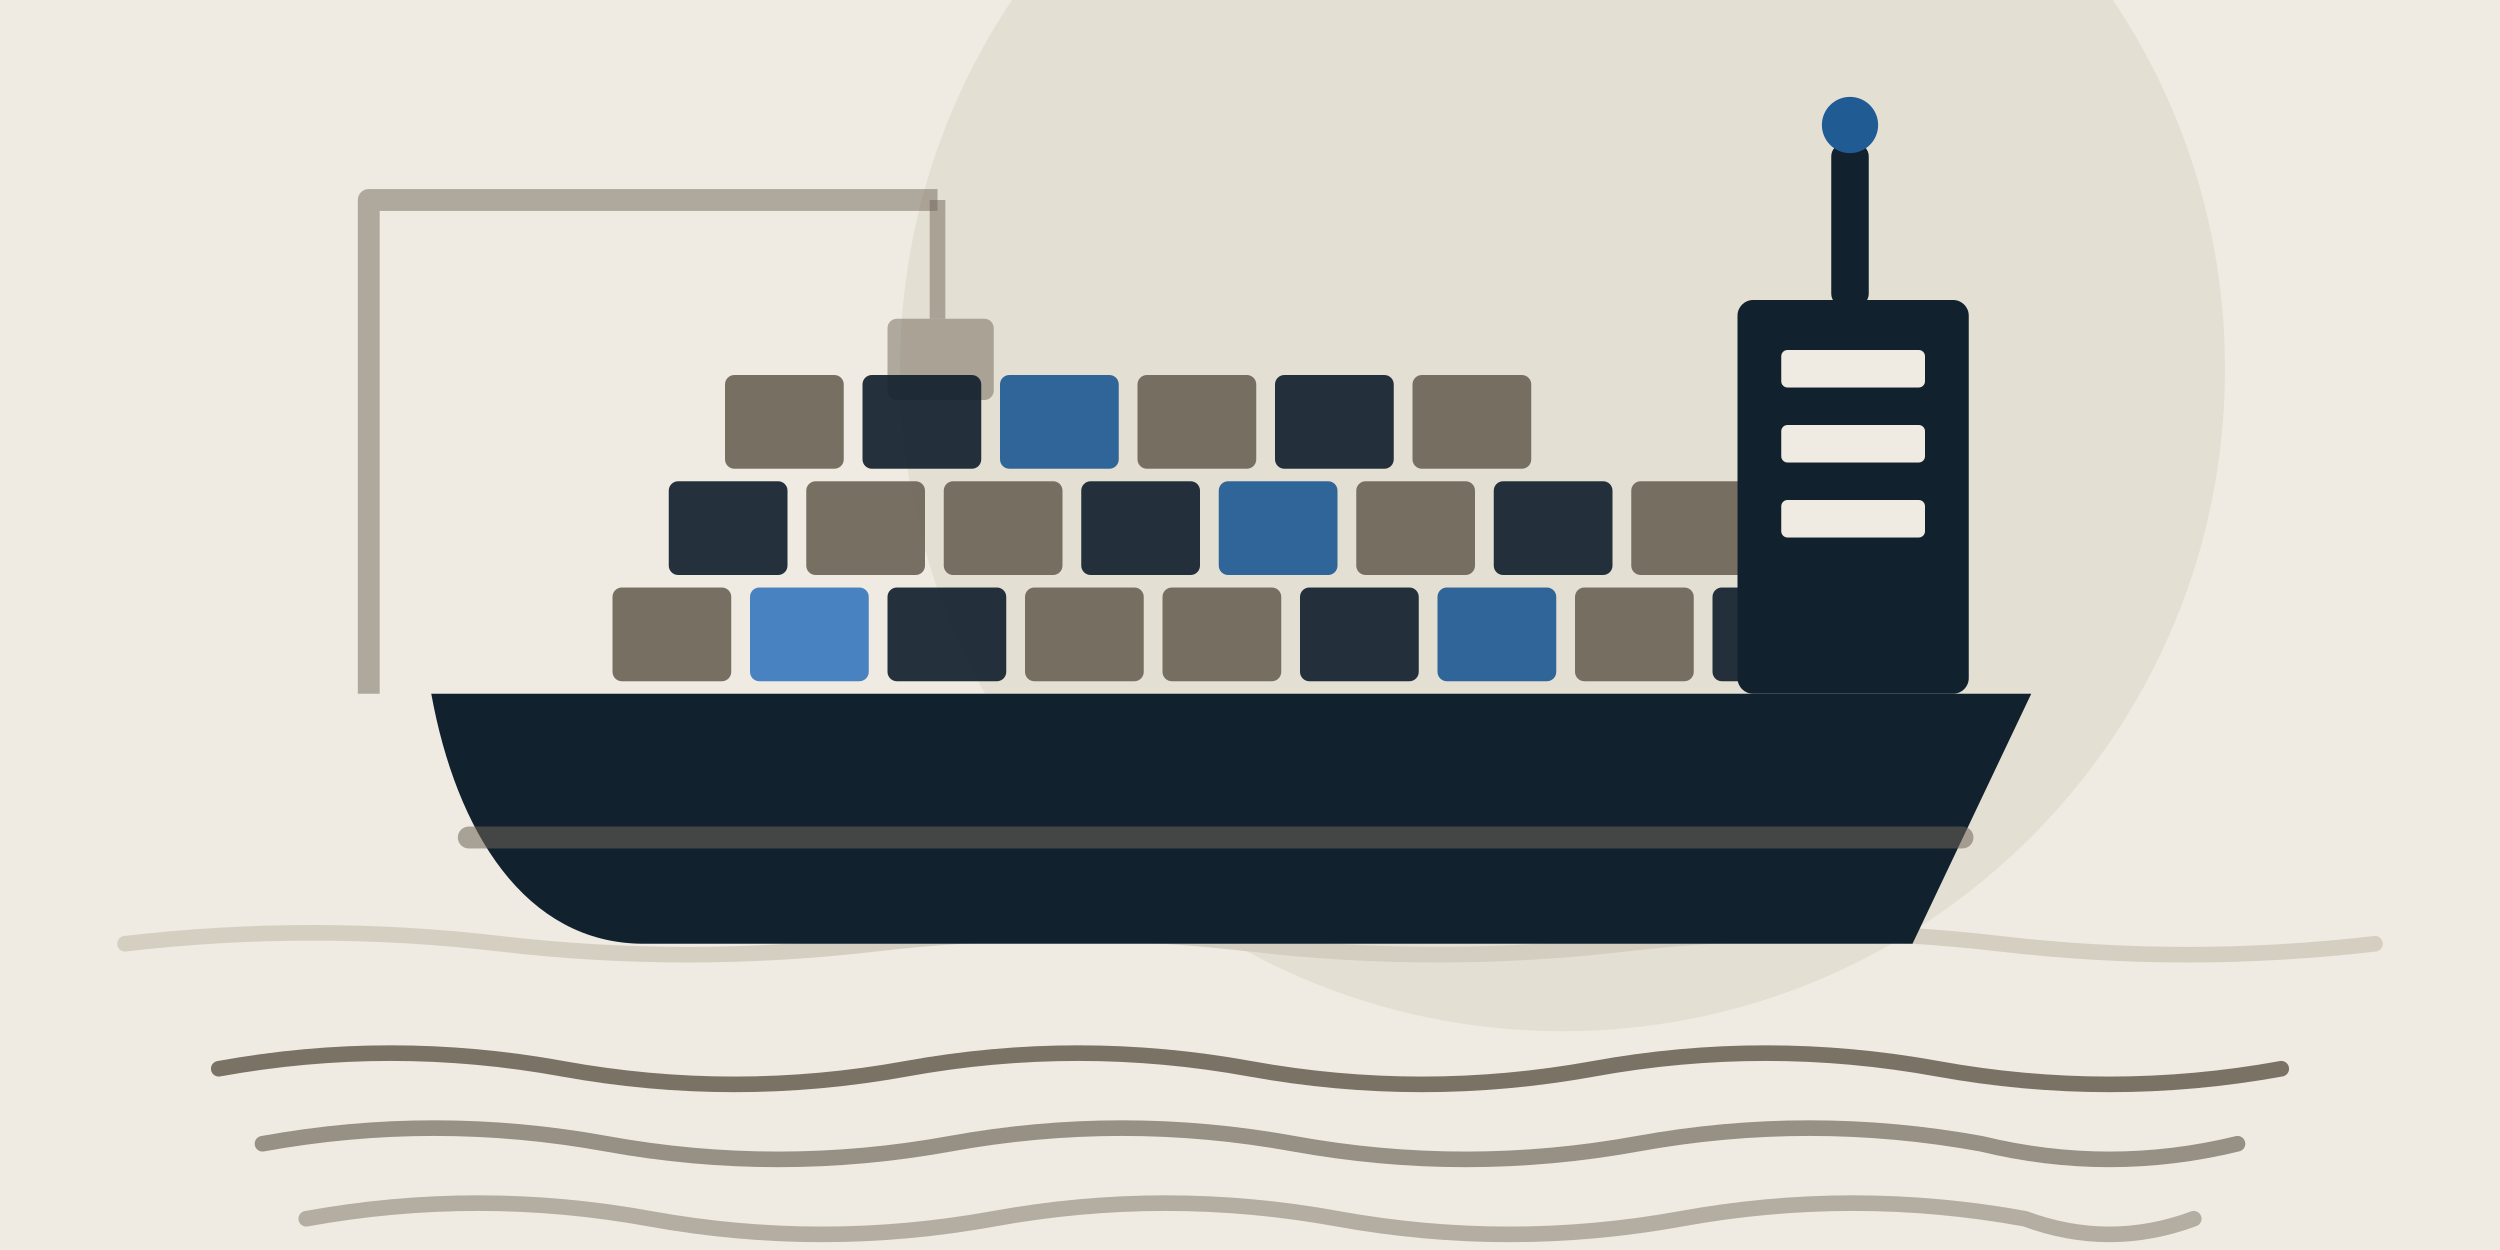
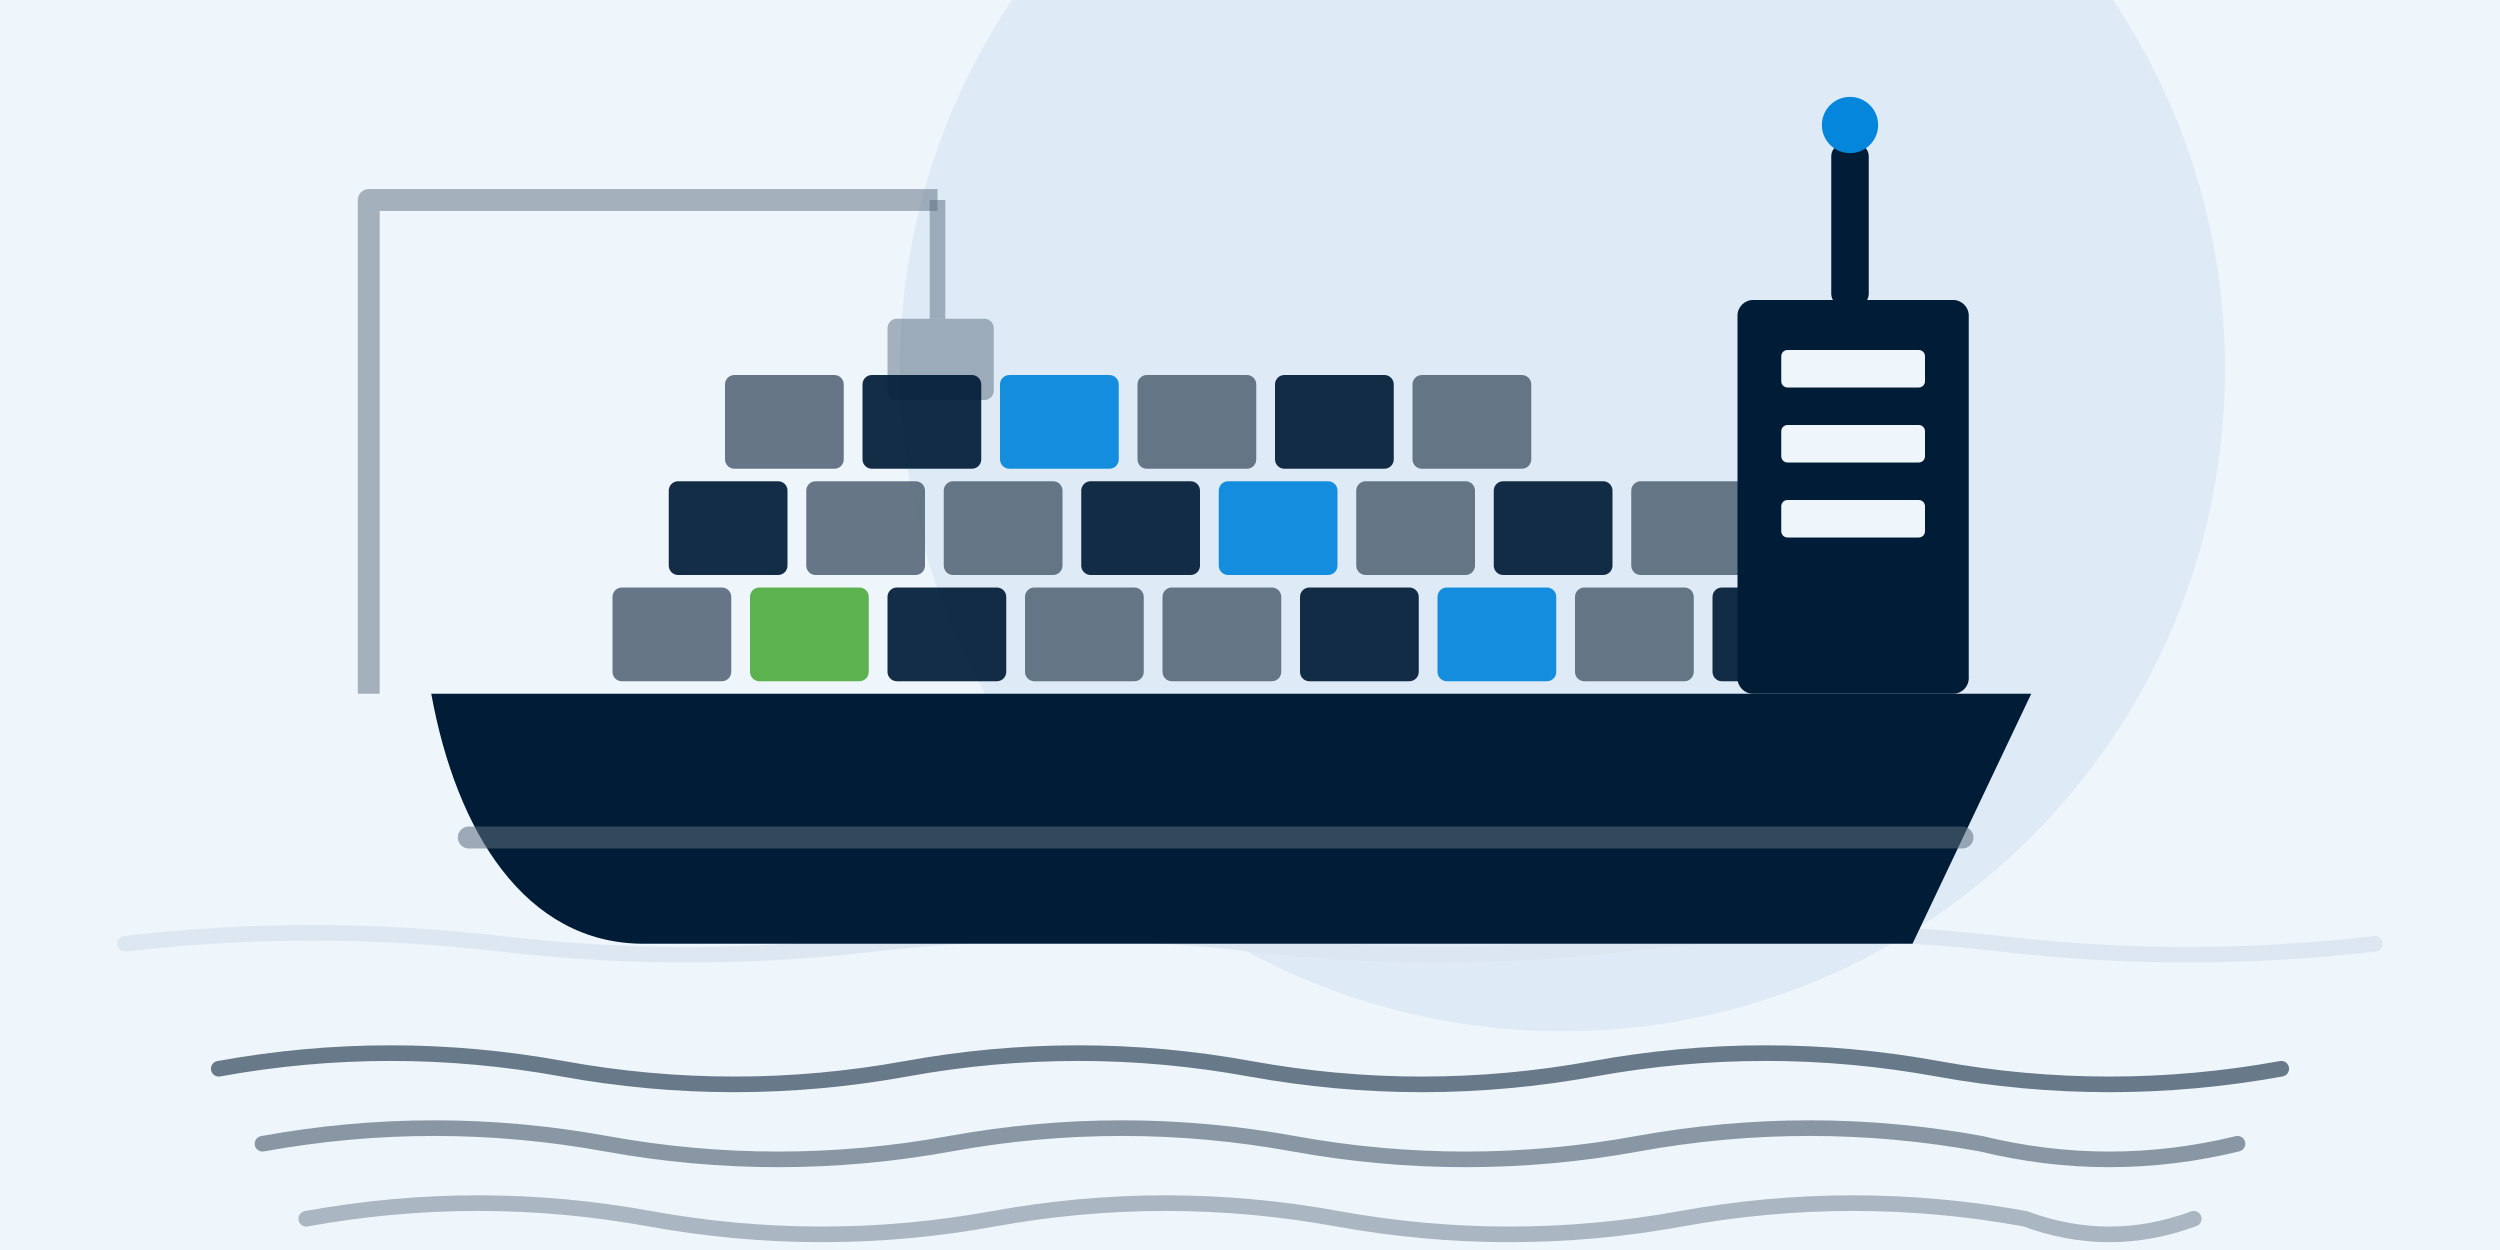
- <svg xmlns="http://www.w3.org/2000/svg" viewBox="0 150 800 400" width="800" height="400" style="background:#EFEBE2" role="img" aria-label="Buque portacontenedores">
+ <svg xmlns="http://www.w3.org/2000/svg" viewBox="0 150 800 400" width="800" height="400" style="background:#EEF5FB" role="img" aria-label="Buque portacontenedores">
  <style>
@keyframes mece{0%,100%{transform:rotate(-.7deg) translateY(0)}
  50%{transform:rotate(.7deg) translateY(-7px)}}
@keyframes corre{0%{transform:translateX(0)}100%{transform:translateX(-118px)}}
@keyframes faro{0%,42%{opacity:1}52%,92%{opacity:.25}100%{opacity:1}}
#barco{animation:mece 5.4s ease-in-out infinite;transform-origin:400px 430px}
.ola{animation:corre 7s linear infinite}
#luz{animation:faro 2.2s ease-in-out infinite}
@media (prefers-reduced-motion:reduce){*{animation:none!important}}</style>
-   <rect width="800" height="600" fill="#EFEBE2" />
-   <circle cx="500" cy="268" r="212" fill="#E4DFD3" />
-   <path class="ola" d="M40 452 Q100 445 160 452 Q220 459 280 452 Q340 445 400 452 Q460 459 520 452 Q580 445 640 452 Q700 459 760 452" fill="none" stroke="#D3CCBE" stroke-width="5" stroke-linecap="round" opacity="0.90" />
-   <path d="M118 372 V214 H300" fill="none" stroke="#6E6558" stroke-width="7" stroke-linejoin="round" opacity=".5" />
-   <path d="M300 214 V252" stroke="#6E6558" stroke-width="5" opacity=".5" />
-   <rect x="284" y="252" width="34" height="26" rx="3" fill="#6E6558" opacity=".5" />
+   <rect width="800" height="600" fill="#EEF5FB" />
+   <circle cx="500" cy="268" r="212" fill="#DEEAF5" />
+   <path class="ola" d="M40 452 Q100 445 160 452 Q220 459 280 452 Q340 445 400 452 Q460 459 520 452 Q580 445 640 452 Q700 459 760 452" fill="none" stroke="#DCE6F0" stroke-width="5" stroke-linecap="round" opacity="0.90" />
+   <path d="M118 372 V214 H300" fill="none" stroke="#5A6B7D" stroke-width="7" stroke-linejoin="round" opacity=".5" />
+   <path d="M300 214 V252" stroke="#5A6B7D" stroke-width="5" opacity=".5" />
+   <rect x="284" y="252" width="34" height="26" rx="3" fill="#5A6B7D" opacity=".5" />
  <g id="barco">
-     <path d="M138 372 H650 L612 452 H206 C168 452 146 416 138 372 Z" fill="#12212E" />
-     <path d="M150 418 H628" stroke="#6E6558" stroke-width="7" stroke-linecap="round" opacity=".55" />
-     <rect x="196" y="338" width="38" height="30" rx="3" fill="#6E6558" opacity=".92" />
-     <rect x="240" y="338" width="38" height="30" rx="3" fill="#3A79BE" opacity=".92" />
-     <rect x="284" y="338" width="38" height="30" rx="3" fill="#12212E" opacity=".92" />
-     <rect x="328" y="338" width="38" height="30" rx="3" fill="#6E6558" opacity=".92" />
-     <rect x="372" y="338" width="38" height="30" rx="3" fill="#6E6558" opacity=".92" />
-     <rect x="416" y="338" width="38" height="30" rx="3" fill="#12212E" opacity=".92" />
-     <rect x="460" y="338" width="38" height="30" rx="3" fill="#215B94" opacity=".92" />
-     <rect x="504" y="338" width="38" height="30" rx="3" fill="#6E6558" opacity=".92" />
-     <rect x="548" y="338" width="38" height="30" rx="3" fill="#12212E" opacity=".92" />
-     <rect x="214" y="304" width="38" height="30" rx="3" fill="#12212E" opacity=".92" />
-     <rect x="258" y="304" width="38" height="30" rx="3" fill="#6E6558" opacity=".92" />
-     <rect x="302" y="304" width="38" height="30" rx="3" fill="#6E6558" opacity=".92" />
-     <rect x="346" y="304" width="38" height="30" rx="3" fill="#12212E" opacity=".92" />
-     <rect x="390" y="304" width="38" height="30" rx="3" fill="#215B94" opacity=".92" />
-     <rect x="434" y="304" width="38" height="30" rx="3" fill="#6E6558" opacity=".92" />
-     <rect x="478" y="304" width="38" height="30" rx="3" fill="#12212E" opacity=".92" />
-     <rect x="522" y="304" width="38" height="30" rx="3" fill="#6E6558" opacity=".92" />
-     <rect x="232" y="270" width="38" height="30" rx="3" fill="#6E6558" opacity=".92" />
-     <rect x="276" y="270" width="38" height="30" rx="3" fill="#12212E" opacity=".92" />
-     <rect x="320" y="270" width="38" height="30" rx="3" fill="#215B94" opacity=".92" />
-     <rect x="364" y="270" width="38" height="30" rx="3" fill="#6E6558" opacity=".92" />
-     <rect x="408" y="270" width="38" height="30" rx="3" fill="#12212E" opacity=".92" />
-     <rect x="452" y="270" width="38" height="30" rx="3" fill="#6E6558" opacity=".92" />
-     <rect x="556" y="246" width="74" height="126" rx="5" fill="#12212E" />
-     <rect x="570" y="262" width="46" height="12" rx="2" fill="#EFEBE2" />
-     <rect x="570" y="286" width="46" height="12" rx="2" fill="#EFEBE2" />
-     <rect x="570" y="310" width="46" height="12" rx="2" fill="#EFEBE2" />
-     <rect x="586" y="196" width="12" height="52" rx="4" fill="#12212E" />
-     <circle id="luz" cx="592" cy="190" r="9" fill="#215B94" />
+     <path d="M138 372 H650 L612 452 H206 C168 452 146 416 138 372 Z" fill="#011C36" />
+     <path d="M150 418 H628" stroke="#5A6B7D" stroke-width="7" stroke-linecap="round" opacity=".55" />
+     <rect x="196" y="338" width="38" height="30" rx="3" fill="#5A6B7D" opacity=".92" />
+     <rect x="240" y="338" width="38" height="30" rx="3" fill="#4FAC3F" opacity=".92" />
+     <rect x="284" y="338" width="38" height="30" rx="3" fill="#011C36" opacity=".92" />
+     <rect x="328" y="338" width="38" height="30" rx="3" fill="#5A6B7D" opacity=".92" />
+     <rect x="372" y="338" width="38" height="30" rx="3" fill="#5A6B7D" opacity=".92" />
+     <rect x="416" y="338" width="38" height="30" rx="3" fill="#011C36" opacity=".92" />
+     <rect x="460" y="338" width="38" height="30" rx="3" fill="#0486DC" opacity=".92" />
+     <rect x="504" y="338" width="38" height="30" rx="3" fill="#5A6B7D" opacity=".92" />
+     <rect x="548" y="338" width="38" height="30" rx="3" fill="#011C36" opacity=".92" />
+     <rect x="214" y="304" width="38" height="30" rx="3" fill="#011C36" opacity=".92" />
+     <rect x="258" y="304" width="38" height="30" rx="3" fill="#5A6B7D" opacity=".92" />
+     <rect x="302" y="304" width="38" height="30" rx="3" fill="#5A6B7D" opacity=".92" />
+     <rect x="346" y="304" width="38" height="30" rx="3" fill="#011C36" opacity=".92" />
+     <rect x="390" y="304" width="38" height="30" rx="3" fill="#0486DC" opacity=".92" />
+     <rect x="434" y="304" width="38" height="30" rx="3" fill="#5A6B7D" opacity=".92" />
+     <rect x="478" y="304" width="38" height="30" rx="3" fill="#011C36" opacity=".92" />
+     <rect x="522" y="304" width="38" height="30" rx="3" fill="#5A6B7D" opacity=".92" />
+     <rect x="232" y="270" width="38" height="30" rx="3" fill="#5A6B7D" opacity=".92" />
+     <rect x="276" y="270" width="38" height="30" rx="3" fill="#011C36" opacity=".92" />
+     <rect x="320" y="270" width="38" height="30" rx="3" fill="#0486DC" opacity=".92" />
+     <rect x="364" y="270" width="38" height="30" rx="3" fill="#5A6B7D" opacity=".92" />
+     <rect x="408" y="270" width="38" height="30" rx="3" fill="#011C36" opacity=".92" />
+     <rect x="452" y="270" width="38" height="30" rx="3" fill="#5A6B7D" opacity=".92" />
+     <rect x="556" y="246" width="74" height="126" rx="5" fill="#011C36" />
+     <rect x="570" y="262" width="46" height="12" rx="2" fill="#EEF5FB" />
+     <rect x="570" y="286" width="46" height="12" rx="2" fill="#EEF5FB" />
+     <rect x="570" y="310" width="46" height="12" rx="2" fill="#EEF5FB" />
+     <rect x="586" y="196" width="12" height="52" rx="4" fill="#011C36" />
+     <circle id="luz" cx="592" cy="190" r="9" fill="#0486DC" />
  </g>
-   <path class="ola" d="M70 492 Q125 482 180 492 Q235 502 290 492 Q345 482 400 492 Q455 502 510 492 Q565 482 620 492 Q675 502 730 492" fill="none" stroke="#6E6558" stroke-width="5" stroke-linecap="round" opacity="0.90" />
-   <path class="ola" d="M84 516 Q139 506 194 516 Q249 526 304 516 Q359 506 414 516 Q469 526 524 516 Q579 506 634 516 Q675 526 716 516" fill="none" stroke="#6E6558" stroke-width="5" stroke-linecap="round" opacity="0.68" />
-   <path class="ola" d="M98 540 Q153 530 208 540 Q263 550 318 540 Q373 530 428 540 Q483 550 538 540 Q593 530 648 540 Q675 550 702 540" fill="none" stroke="#6E6558" stroke-width="5" stroke-linecap="round" opacity="0.46" />
+   <path class="ola" d="M70 492 Q125 482 180 492 Q235 502 290 492 Q345 482 400 492 Q455 502 510 492 Q565 482 620 492 Q675 502 730 492" fill="none" stroke="#5A6B7D" stroke-width="5" stroke-linecap="round" opacity="0.90" />
+   <path class="ola" d="M84 516 Q139 506 194 516 Q249 526 304 516 Q359 506 414 516 Q469 526 524 516 Q579 506 634 516 Q675 526 716 516" fill="none" stroke="#5A6B7D" stroke-width="5" stroke-linecap="round" opacity="0.68" />
+   <path class="ola" d="M98 540 Q153 530 208 540 Q263 550 318 540 Q373 530 428 540 Q483 550 538 540 Q593 530 648 540 Q675 550 702 540" fill="none" stroke="#5A6B7D" stroke-width="5" stroke-linecap="round" opacity="0.46" />
</svg>
